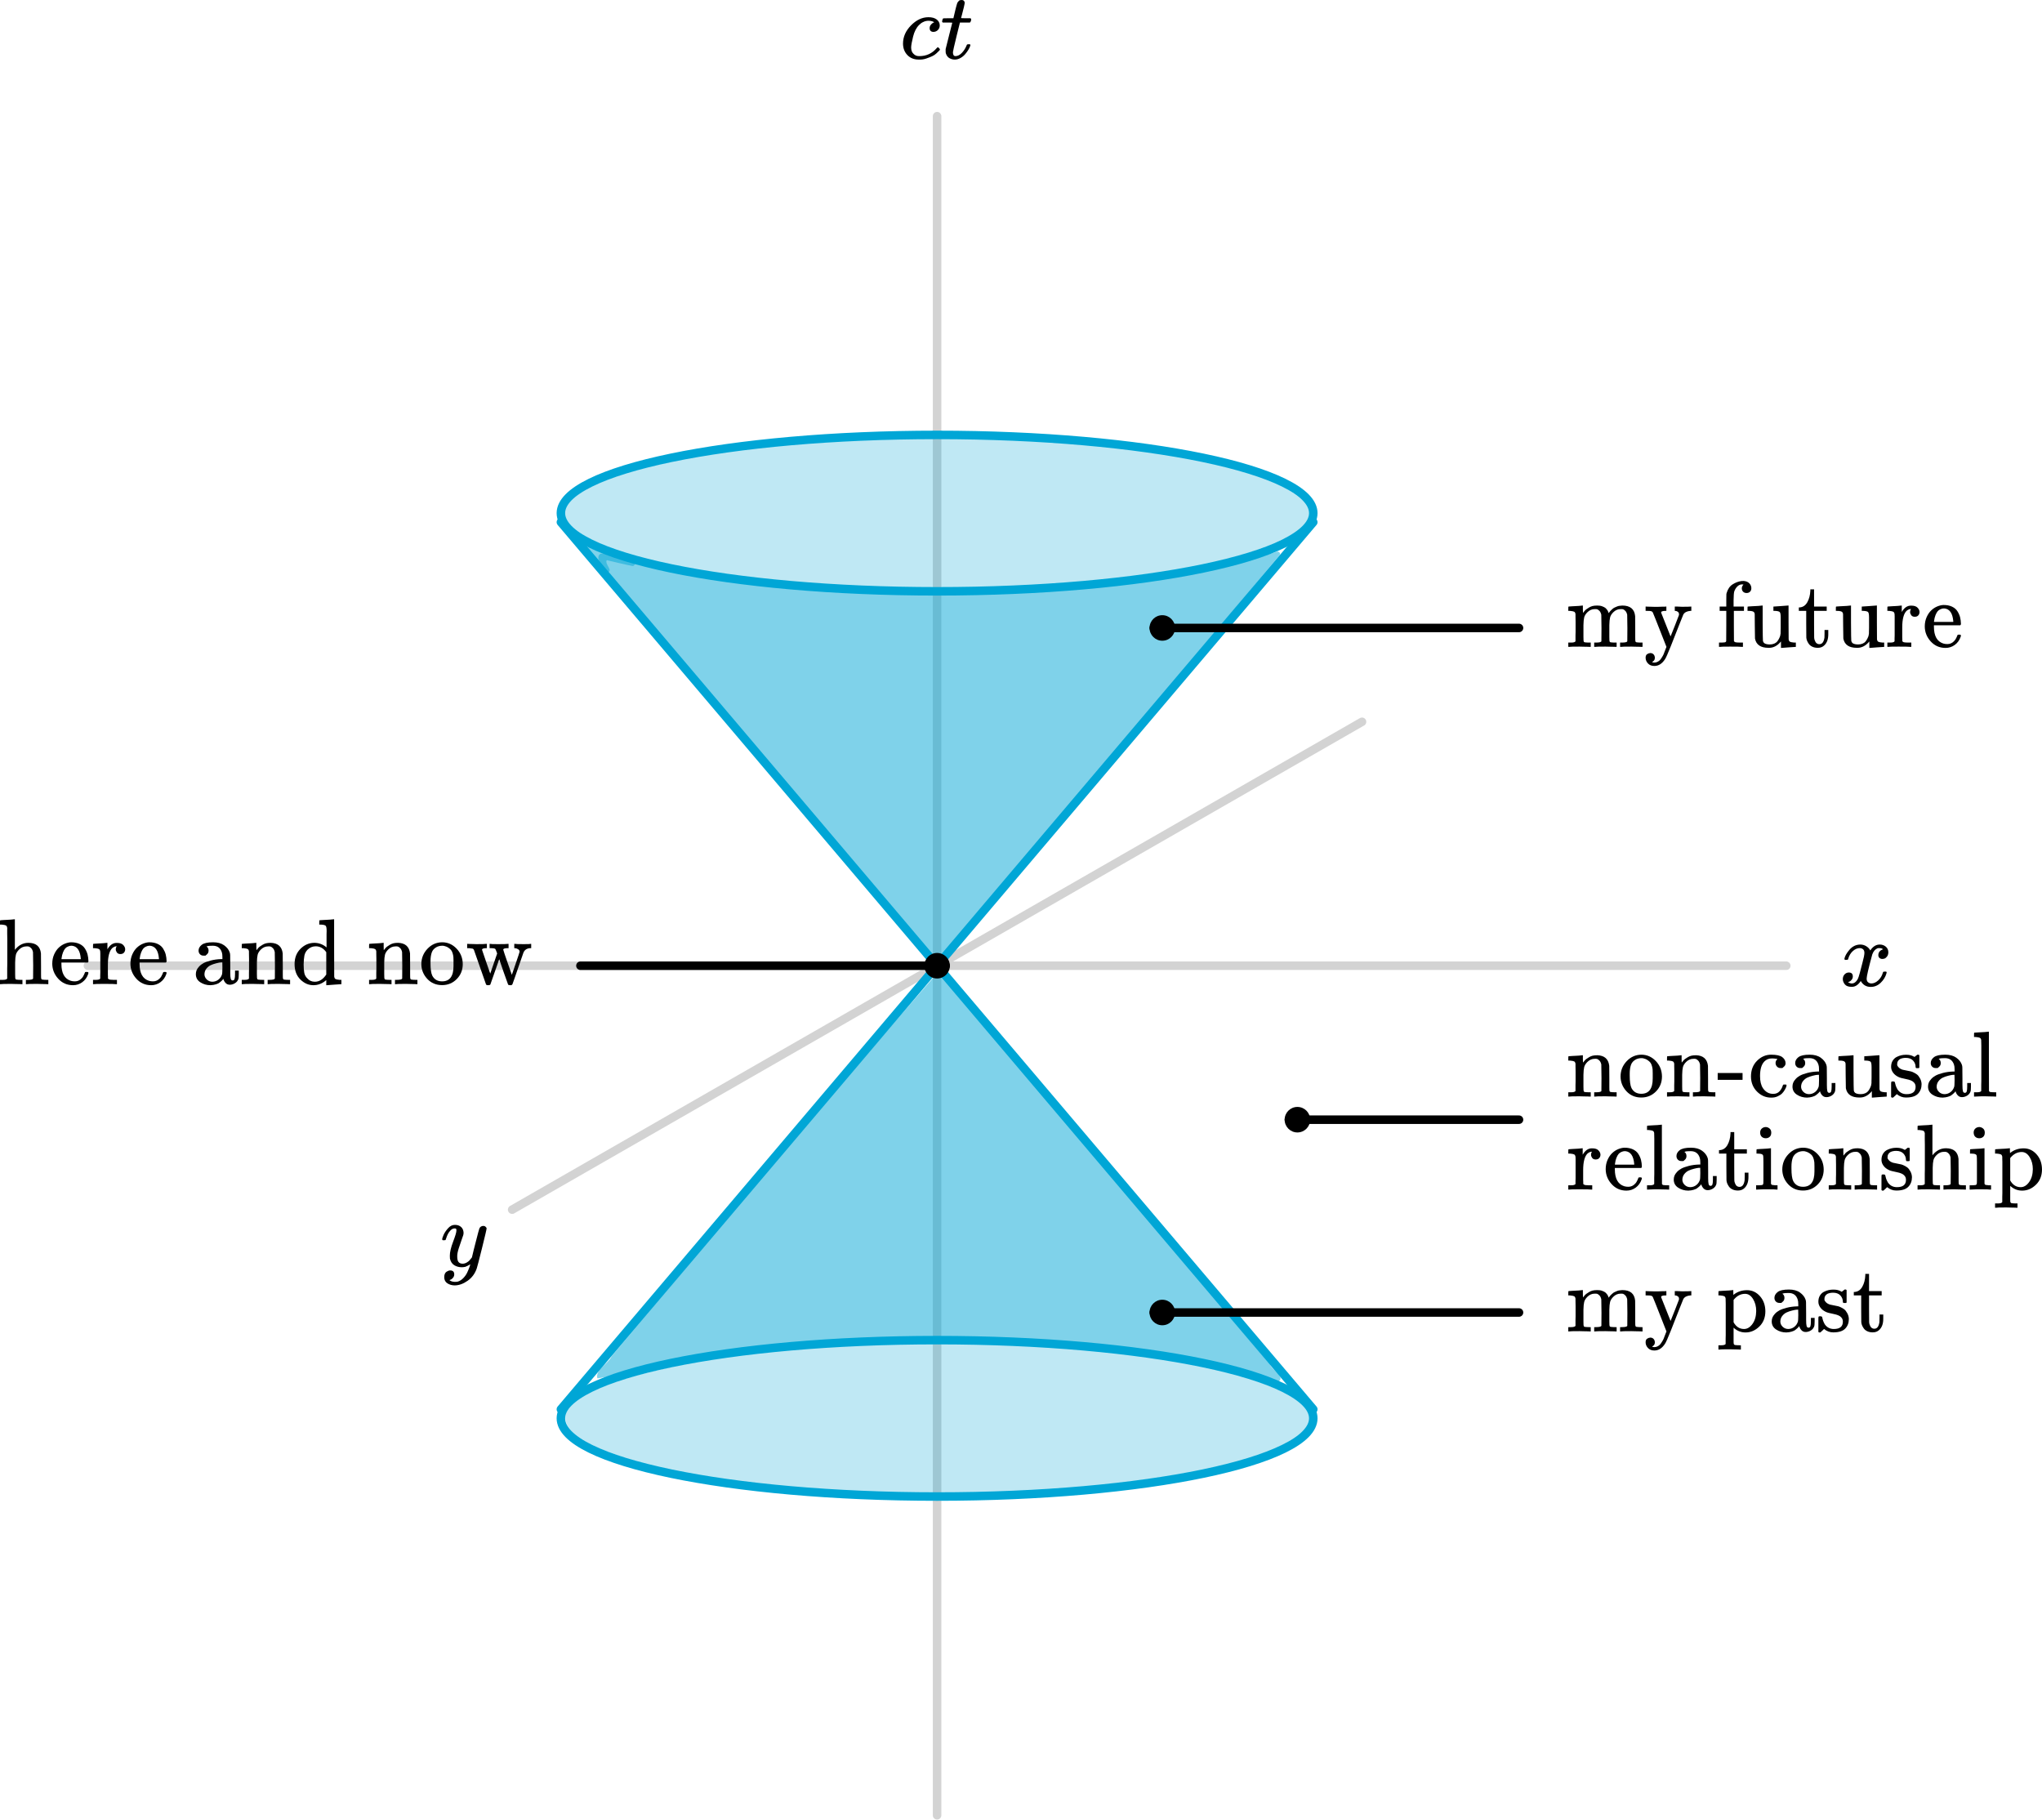
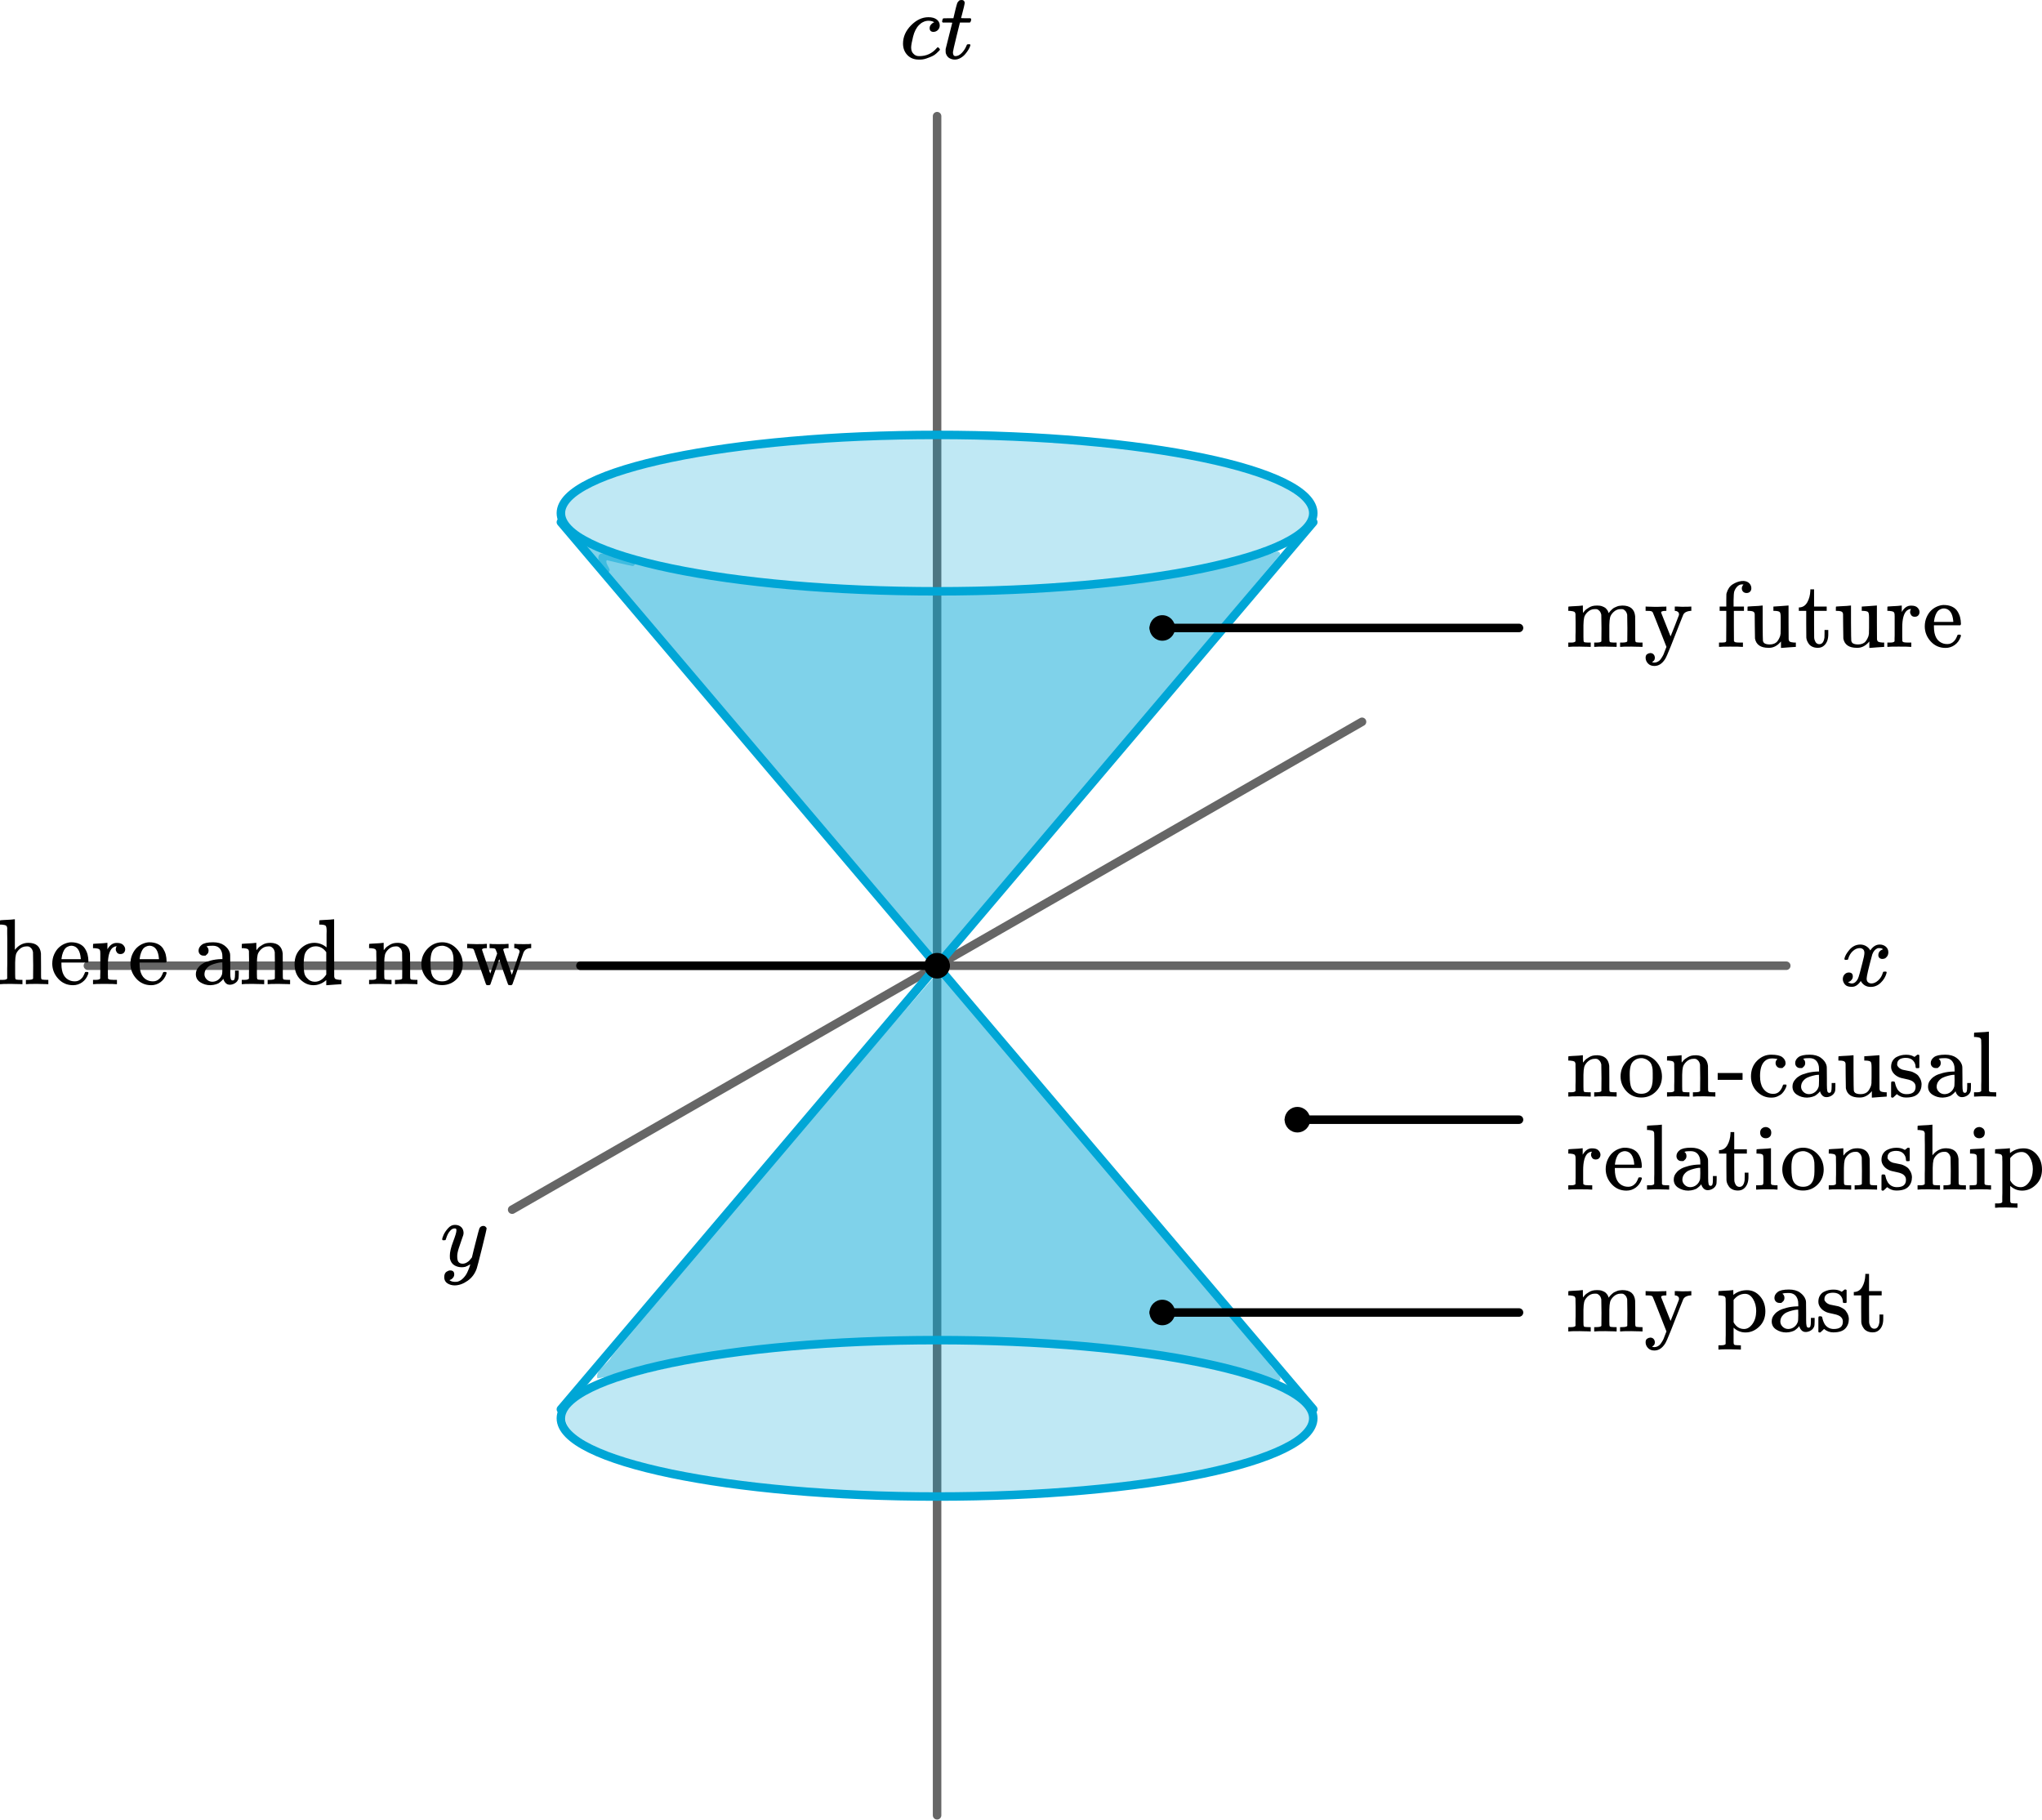
<svg xmlns="http://www.w3.org/2000/svg" xmlns:xlink="http://www.w3.org/1999/xlink" width="239.955mm" height="213.795mm" viewBox="0 0 239.955 213.795" version="1.1" id="svg1" xml:space="preserve">
  <defs id="defs1">
    <path id="MJX-53-TEX-N-68" d="m 41,46 h 14 q 39,0 47,14 v 8 q 0,9 0,23 0,14 0,33 0,19 0,43 0,24 1,50 1,26 0,55 -1,29 0,57 0,37 0,78 0,41 0,75 0,34 -1,60 -1,26 0,44 1,18 0,17 -3,19 -14,25 -11,6 -45,9 H 25 v 23 q 0,23 2,23 l 10,1 q 10,1 29,2 19,1 37,2 17,1 37,2 20,1 30,3 10,2 11,1 h 3 V 367 q 60,75 144,75 123,0 135,-113 1,-7 1,-139 v -86 q 0,-38 2,-45 2,-7 11,-10 21,-3 49,-3 h 16 V 0 h -8 L 510,1 Q 487,2 460,2 433,2 422,3 319,3 310,0 h -8 v 46 h 16 q 61,0 61,16 1,2 1,138 -1,135 -2,143 -6,28 -20,42 -14,14 -24,17 -10,3 -26,2 -45,0 -79,-34 -27,-27 -34,-55 -7,-28 -8,-83 v -64 -60 q 0,-30 1,-40 1,-10 3,-13 2,-3 9,-6 21,-3 49,-3 h 16 V 0 h -8 L 234,1 Q 210,2 183,2 156,2 145,3 42,3 33,0 h -8 v 46 z" />
    <path id="MJX-53-TEX-N-65" d="m 28,218 q 0,55 20,100 20,45 50,73 30,28 65,42 35,14 66,15 53,0 91,-18 38,-18 58,-50 20,-32 28,-64 8,-32 9,-71 0,-7 -7,-14 H 126 v -15 q 0,-148 100,-180 20,-6 44,-6 42,0 72,32 17,17 27,42 l 10,24 q 3,3 16,3 h 3 q 17,0 17,-10 0,-4 -3,-13 Q 393,53 349,21 305,-11 250,-11 155,-11 92,58 29,127 28,218 Z m 305,57 q -11,128 -95,136 h -2 q -8,0 -16,-1 -8,-1 -25,-8 -17,-7 -29,-21 -12,-14 -23,-41 -11,-27 -16,-66 v -7 h 206 z" />
    <path id="MJX-53-TEX-N-72" d="m 36,46 h 14 q 39,0 47,14 v 8 q 0,9 0,23 0,14 1,31 1,17 0,39 -1,22 0,42 0,31 0,66 0,35 0,59 l -1,23 q -3,19 -14,25 -11,6 -45,9 H 20 v 23 q 0,23 2,23 l 10,1 q 10,1 28,2 18,1 36,2 16,1 35,2 19,1 29,3 10,2 11,1 h 3 v -69 q 39,68 97,68 h 6 q 45,0 66,-22 21,-22 21,-46 0,-21 -13,-36 -13,-15 -38,-15 -25,0 -37,16 -12,16 -13,34 0,9 2,16 2,7 5,12 3,5 3,5 -2,2 -23,-4 -16,-8 -24,-15 -47,-45 -47,-179 v -53 q 0,-13 0,-27 0,-14 0,-26 0,-12 1,-20 1,-8 0,-15 v -5 q 1,-2 3,-4 2,-2 5,-3 3,-1 5,-3 2,-2 7,-2 5,0 7,-1 2,-1 9,-1 7,0 9,0 2,0 10,-1 8,-1 10,0 h 31 V 0 h -9 Q 249,3 140,3 37,3 28,0 h -8 v 46 z" />
    <path id="MJX-53-TEX-N-61" d="m 137,305 q 0,0 -22,0 -22,0 -37,15 -15,15 -15,39 0,35 34,62 34,27 121,27 73,0 118,-32 45,-32 60,-76 5,-14 5,-31 0,-17 1,-115 v -70 q 0,-48 5,-66 5,-18 21,-18 15,0 20,16 5,16 5,53 v 36 h 40 V 106 Q 492,66 490,59 481,29 455,12 429,-5 400,-6 371,-7 353,12 335,31 329,54 v 4 l -2,-3 q -2,-3 -5,-6 -3,-3 -8,-9 -5,-6 -12,-11 -7,-5 -15,-12 -8,-7 -18,-11 -10,-4 -22,-8 -12,-4 -26,-6 -14,-2 -31,-3 -60,0 -108,31 -48,31 -48,87 0,21 7,40 7,19 27,41 20,22 48,37 28,15 78,28 50,13 110,15 h 14 v 22 q 0,34 -6,50 -22,71 -97,71 -18,0 -34,-1 -16,-1 -25,-4 -9,-3 -8,-3 22,-15 22,-44 0,-25 -16,-39 z M 126,106 q 0,-31 24,-55 24,-24 59,-25 38,0 67,23 29,23 39,60 2,7 3,66 0,58 -1,58 -8,0 -21,-1 -13,-1 -45,-9 -32,-8 -58,-20 -26,-12 -46,-37 -20,-25 -21,-60 z" />
    <path id="MJX-53-TEX-N-6E" d="m 41,46 h 14 q 39,0 47,14 v 8 q 0,9 0,23 0,14 0,31 0,17 1,39 1,22 0,42 0,31 0,66 0,35 -1,59 v 23 q -3,19 -14,25 -11,6 -45,9 H 25 v 23 q 0,23 2,23 l 10,1 q 10,1 28,2 18,1 37,2 17,1 36,2 19,1 29,3 10,2 11,1 h 3 v -40 q 0,-38 1,-38 1,0 5,5 4,5 12,15 8,10 19,18 11,8 29,19 18,11 38,16 20,5 51,5 114,-4 127,-113 1,-7 1,-139 v -86 q 0,-38 2,-45 2,-7 11,-10 21,-3 49,-3 h 16 V 0 h -8 L 510,1 Q 487,2 460,2 433,2 422,3 319,3 310,0 h -8 v 46 h 16 q 61,0 61,16 1,2 1,138 -1,135 -2,143 -6,28 -20,42 -14,14 -24,17 -10,3 -26,2 -45,0 -79,-34 -27,-27 -34,-55 -7,-28 -8,-83 v -64 -60 q 0,-30 1,-40 1,-10 3,-13 2,-3 9,-6 21,-3 49,-3 h 16 V 0 h -8 L 234,1 Q 210,2 183,2 156,2 145,3 42,3 33,0 h -8 v 46 z" />
    <path id="MJX-53-TEX-N-64" d="m 376,495 q 0,16 0,40 0,24 1,33 0,45 -10,56 -10,11 -51,13 h -18 v 23 q 0,23 2,23 l 10,1 q 10,1 29,2 19,1 37,2 17,1 37,2 20,1 30,3 10,2 11,1 h 3 V 390 q 0,-306 1,-309 3,-20 14,-26 11,-6 45,-9 h 18 V 0 q -2,0 -76,-5 -74,-5 -79,-6 h -7 v 55 l -8,-7 q -58,-48 -130,-48 -77,0 -139,61 -62,61 -62,165 0,100 63,163 63,63 147,64 75,0 132,-49 z m -3,-153 q -45,63 -113,63 -49,0 -87,-36 -27,-28 -34,-64 -7,-36 -8,-94 0,-56 7,-91 7,-35 35,-61 30,-33 78,-33 71,0 122,77 z" />
    <path id="MJX-53-TEX-N-6F" d="m 28,214 q 0,95 65,164 65,69 157,70 90,0 155,-68 65,-68 66,-165 Q 471,120 407,55 343,-10 250,-10 153,-10 91,57 29,124 28,214 Z M 250,30 q 122,0 122,163 v 32 25 q 0,22 -1,38 -1,16 -7,38 -6,22 -16,36 -10,14 -31,28 -21,14 -49,20 -5,1 -16,1 -30,0 -57,-12 -43,-22 -56,-61 -13,-39 -13,-92 v -20 q 0,-96 19,-135 32,-61 105,-61 z" />
    <path id="MJX-53-TEX-N-77" d="m 90,368 q -6,10 -14,12 -8,2 -36,5 H 18 v 46 h 6 l 19,-1 q 19,0 41,-1 22,-1 32,-1 90,0 105,3 h 8 v -46 h -14 q -38,-2 -38,-17 0,-1 44,-129 l 44,-126 74,215 -6,17 q -10,29 -17,34 -8,5 -38,6 h -20 v 46 h 6 q 6,-3 84,-3 91,0 106,3 h 7 v -46 h -9 q -48,0 -48,-16 0,-3 14,-45 14,-42 31,-90 17,-48 32,-91 l 15,-43 41,119 q 42,122 42,128 0,16 -15,26 -15,10 -34,12 h -8 v 46 h 7 q 12,-3 95,-3 68,0 74,3 h 5 v -46 h -6 q -1,0 -6,0 -5,0 -9,-1 -47,-7 -63,-50 L 559,161 Q 546,124 528,71 508,12 503,1 498,-10 487,-11 h -8 q -19,0 -23,7 -1,1 -49,137 l -46,134 q -2,-4 -95,-271 -5,-7 -23,-7 h -5 q -13,0 -18,8 z" />
    <path id="MJX-53-TEX-N-6D" d="m 41,46 h 14 q 39,0 47,14 v 8 q 0,9 0,23 0,14 0,31 0,17 1,39 1,22 0,42 0,31 0,66 0,35 -1,59 v 23 q -3,19 -14,25 -11,6 -45,9 H 25 v 23 q 0,23 2,23 l 10,1 q 10,1 28,2 18,1 37,2 17,1 36,2 19,1 29,3 10,2 11,1 h 3 v -40 q 0,-38 1,-38 1,0 5,5 4,5 12,15 8,10 19,18 11,8 29,19 18,11 38,16 20,5 51,5 15,0 28,-2 13,-2 23,-6 10,-4 19,-8 9,-4 15,-9 6,-5 11,-11 5,-6 9,-11 4,-5 7,-11 3,-6 4,-10 1,-4 3,-8 l 2,-5 3,4 q 3,4 6,8 3,4 9,11 6,7 13,13 7,6 15,13 8,7 20,12 12,5 23,10 11,5 26,7 15,2 31,3 126,0 137,-113 1,-7 1,-139 v -86 q 0,-38 2,-45 2,-7 11,-10 21,-3 49,-3 h 16 V 0 h -8 L 788,1 Q 764,2 737,2 710,2 699,3 596,3 587,0 h -8 v 46 h 16 q 61,0 61,16 1,2 1,138 -1,135 -2,143 -6,28 -20,42 -14,14 -24,17 -10,3 -26,2 -45,0 -79,-34 -27,-27 -34,-55 -7,-28 -8,-83 v -64 -60 q 0,-30 1,-40 1,-10 3,-13 2,-3 9,-6 21,-3 49,-3 h 16 V 0 h -8 L 510,1 Q 487,2 460,2 433,2 422,3 319,3 310,0 h -8 v 46 h 16 q 61,0 61,16 1,2 1,138 -1,135 -2,143 -6,28 -20,42 -14,14 -24,17 -10,3 -26,2 -45,0 -79,-34 -27,-27 -34,-55 -7,-28 -8,-83 v -64 -60 q 0,-30 1,-40 1,-10 3,-13 2,-3 9,-6 21,-3 49,-3 h 16 V 0 h -8 L 234,1 Q 210,2 183,2 156,2 145,3 42,3 33,0 h -8 v 46 z" />
    <path id="MJX-53-TEX-N-79" d="m 69,-66 q 22,0 35,-14 13,-14 14,-36 0,-18 -9,-29 -9,-11 -18,-15 -7,-3 6,-6 7,-2 14,-2 20,0 37,9 17,9 27,21 10,12 22,32 12,20 16,31 4,11 12,32 l 17,43 -72,183 q -20,50 -45,114 -24,61 -29,71 -5,10 -16,13 -1,1 -2,1 -12,3 -44,3 H 19 v 46 h 7 l 20,-1 q 19,0 42,-1 23,-1 34,-1 7,0 20,0 13,0 29,1 16,1 29,1 13,0 24,0 l 9,1 h 8 v -46 h -9 q -49,0 -47,-19 L 286,112 q 0,1 46,115 l 44,114 v 9 q 0,15 -10,23 -10,8 -18,10 -8,2 -14,2 h -3 v 46 h 6 7 q 7,0 17,0 10,0 21,-1 11,-1 23,-1 12,0 17,0 55,0 81,2 h 5 v -46 h -11 q -56,-5 -75,-40 -2,-2 -44,-110 -42,-108 -89,-226 -47,-118 -62,-140 -47,-73 -114,-73 -44,0 -69,27 -25,27 -25,61 0,27 16,38 16,11 34,12 z" />
    <path id="MJX-53-TEX-N-66" d="M 273,0 Q 255,3 146,3 43,3 34,0 h -8 v 46 h 16 q 28,0 49,3 8,3 12,11 1,2 1,164 V 385 H 33 v 46 h 71 v 66 l 1,67 2,10 q 19,65 64,94 45,29 95,36 1,0 9,0 8,0 14,1 41,-3 62,-26 21,-23 21,-52 0,-23 -14,-37 -14,-14 -37,-14 -23,0 -37,14 -14,14 -14,37 0,20 18,40 h -4 q -4,1 -11,1 -28,0 -50,-21 -22,-21 -34,-55 -6,-20 -7,-95 V 431 H 293 V 385 H 185 V 225 q 0,-162 1,-164 1,-2 3,-4 2,-2 5,-3 3,-1 5,-3 2,-2 7,-2 5,0 7,-1 2,-1 9,-1 7,0 9,0 2,0 10,-1 8,-1 10,0 h 31 V 0 Z" />
    <path id="MJX-53-TEX-N-75" d="M 383,58 Q 327,-10 256,-10 h -7 q -125,0 -144,99 -1,7 -2,137 -1,109 -1,122 0,13 -6,21 -10,16 -60,16 H 25 v 23 q 0,23 2,23 l 11,1 q 10,1 29,2 19,1 38,2 17,1 37,2 20,1 30,3 10,2 12,1 h 3 V 261 q 1,-184 3,-197 3,-15 14,-24 20,-14 60,-14 26,0 47,9 21,9 32,23 11,14 20,32 9,18 12,30 3,12 4,24 0,1 0,17 0,16 1,40 1,24 0,47 v 67 q 0,46 -10,57 -10,11 -50,13 h -18 v 46 q 2,0 76,5 74,5 79,6 h 7 V 264 q 0,-180 1,-183 3,-20 14,-26 11,-6 45,-9 h 18 V 0 q -2,0 -75,-5 -73,-5 -77,-6 h -7 z" />
    <path id="MJX-53-TEX-N-74" d="m 27,422 q 53,4 82,56 29,52 32,122 v 15 h 40 V 431 H 316 V 385 H 181 V 241 q 1,-125 1,-141 0,-16 7,-32 14,-39 49,-39 44,0 54,71 1,8 1,46 v 35 h 40 v -35 -12 q 0,-77 -42,-117 -27,-27 -70,-27 -34,0 -59,12 -25,12 -38,31 -13,19 -19,35 -6,16 -7,32 -1,7 -1,148 V 385 H 18 v 37 z" />
    <path id="MJX-53-TEX-N-70" d="m 36,-148 h 14 q 39,0 47,14 v 8 q 0,7 0,19 0,12 0,30 0,18 1,39 1,21 0,44 -1,23 0,49 1,26 0,51 0,34 0,71 0,37 0,66 0,29 0,53 0,24 -1,39 -1,15 0,16 -3,19 -14,25 -11,6 -45,9 H 20 v 23 q 0,23 2,23 l 10,1 q 10,1 29,2 19,1 37,2 17,1 37,2 20,1 30,3 10,2 11,1 h 3 v -26 l 1,-26 8,7 q 59,44 138,44 81,0 138,-64 57,-64 58,-161 0,-101 -65,-164 -65,-63 -147,-63 -68,0 -120,44 l -8,7 v -85 -56 q 0,-27 2,-33 2,-6 11,-11 21,-3 49,-3 h 16 v -46 h -8 l -24,1 q -23,1 -50,1 -27,0 -38,1 -103,0 -112,-3 h -8 v 46 z m 388,366 q 0,74 -34,129 -34,55 -85,55 -71,0 -123,-65 V 98 q 40,-72 112,-72 51,0 90,54 39,54 40,138 z" />
    <path id="MJX-53-TEX-N-73" d="m 295,316 q 0,40 -27,69 -27,29 -78,29 -36,0 -62,-13 -30,-19 -30,-52 -1,-5 0,-13 1,-8 16,-24 15,-16 43,-25 18,-5 44,-9 26,-4 44,-9 18,-5 32,-13 17,-8 33,-20 16,-12 32,-41 16,-29 17,-62 Q 359,71 321,31 283,-9 198,-10 h -8 q -52,0 -96,36 L 86,19 77,10 Q 71,4 65,-1 L 54,-11 h -8 -4 q -3,0 -9,6 v 79 58 q 0,21 2,25 2,4 10,5 h 9 q 12,0 16,-4 4,-4 5,-12 1,-8 7,-27 6,-19 19,-42 35,-51 97,-51 97,0 97,78 0,29 -18,47 -20,24 -83,36 -63,12 -83,23 -36,17 -57,46 -21,29 -21,62 0,39 17,66 17,27 43,40 26,13 50,18 24,5 44,5 h 11 q 40,0 70,-15 l 15,-8 9,7 q 10,9 22,17 h 8 4 q 3,0 9,-6 V 310 l -6,-6 h -28 q -6,6 -6,12 z" />
    <path id="MJX-53-TEX-N-2D" d="m 11,179 v 73 h 266 v -73 z" />
    <path id="MJX-53-TEX-N-63" d="m 370,305 q 0,0 -21,0 -21,0 -36,15 -15,15 -16,38 0,23 15,38 5,5 5,6 0,1 -10,2 -26,4 -49,4 -49,0 -80,-32 -47,-47 -47,-157 0,-82 31,-129 41,-61 110,-61 41,0 66,26 25,26 36,62 2,8 5,10 3,2 16,2 h 14 q 6,-6 6,-9 0,-4 -4,-16 Q 407,92 395,71 383,50 366,33 349,16 318,2 287,-12 249,-11 163,-11 99,53 35,117 34,214 q 0,104 65,169 65,65 151,65 86,0 120,-27 34,-27 34,-64 0,-23 -17,-37 z" />
    <path id="MJX-53-TEX-N-6C" d="m 42,46 h 14 q 39,0 47,14 v 8 q 0,9 0,23 0,14 0,33 0,19 1,43 1,24 0,50 -1,26 0,55 1,29 0,57 0,37 0,78 0,41 0,75 0,34 0,60 0,26 -1,44 -1,18 0,17 -3,19 -14,25 -11,6 -45,9 H 26 v 23 q 0,23 2,23 l 10,1 q 10,1 29,2 19,1 37,2 17,1 37,2 20,1 30,3 10,2 11,1 h 3 V 379 q 0,-317 1,-319 4,-8 12,-11 21,-3 49,-3 h 16 V 0 h -8 L 232,1 Q 209,2 183,2 157,2 145,3 133,4 107,3 81,2 57,1 L 34,0 h -8 v 46 z" />
    <path id="MJX-53-TEX-N-69" d="m 69,609 q 0,28 18,44 18,16 44,16 23,-2 40,-17 17,-15 17,-43 0,-30 -17,-45 -17,-15 -42,-15 -25,0 -42,15 -17,15 -18,45 z M 247,0 Q 232,3 143,3 132,3 106,3 80,3 56,1 L 34,0 h -8 v 46 h 16 q 28,0 49,3 9,4 11,11 2,7 2,42 v 103 88 q 0,52 -2,66 -2,14 -14,19 -14,7 -47,7 H 30 v 23 q 0,23 2,23 l 10,1 q 10,1 28,2 18,1 36,2 17,1 36,2 19,1 29,3 10,2 11,1 h 3 V 62 q 5,-10 12,-12 7,-2 35,-4 h 23 V 0 Z" />
    <path id="MJX-53-TEX-I-1D465" d="m 52,289 q 7,42 54,97 47,55 116,56 35,0 64,-18 29,-18 43,-45 42,63 101,63 37,0 64,-22 27,-22 28,-59 0,-29 -14,-47 -14,-18 -27,-22 -13,-4 -23,-4 -19,0 -31,11 -12,11 -12,29 0,46 50,63 -11,13 -40,13 -13,0 -19,-2 -38,-16 -56,-66 -60,-221 -60,-258 0,-28 16,-40 16,-12 35,-12 37,0 73,33 36,33 49,81 3,10 6,11 3,1 16,2 h 4 q 15,0 15,-8 0,-1 -2,-11 Q 486,77 440,33 394,-11 333,-11 263,-11 227,52 186,-10 133,-10 h -6 q -49,0 -70,26 -21,26 -22,55 0,32 19,52 19,20 45,20 43,0 43,-42 Q 142,81 130,66 118,51 107,46 96,41 94,41 l -3,-1 q 0,-1 6,-4 6,-3 16,-7 10,-4 19,-3 36,0 62,45 9,16 23,68 14,52 28,108 14,56 16,66 5,27 5,39 0,28 -15,40 -15,12 -34,12 -40,0 -75,-32 -35,-32 -49,-82 -2,-9 -5,-10 -3,-1 -16,-2 H 58 q -6,6 -6,11 z" />
    <path id="MJX-53-TEX-I-1D466" d="m 21,287 q 0,14 15,48 15,34 48,71 33,37 74,36 41,0 66,-23 25,-23 26,-64 -2,-19 -3,-21 0,-3 -16,-46 -16,-43 -33,-97 -17,-54 -16,-86 0,-43 14,-60 14,-17 42,-18 23,0 43,11 20,11 31,23 11,12 27,33 0,1 5,20 5,19 14,59 9,40 19,74 38,150 42,157 13,27 43,27 13,0 21,-7 8,-7 11,-12 3,-5 2,-9 0,-13 -49,-210 -49,-197 -56,-216 -28,-83 -97,-132 -69,-49 -138,-50 -45,0 -79,22 -34,22 -34,66 0,22 7,37 7,15 19,22 12,7 20,10 8,3 17,3 44,0 44,-42 0,-20 -12,-35 -12,-15 -23,-20 -11,-5 -13,-5 l -3,-1 q 2,-5 19,-12 17,-7 34,-7 h 8 q 17,0 26,2 33,9 61,38 28,29 43,62 15,33 23,56 8,23 8,30 l -6,-4 q -6,-4 -19,-11 -13,-7 -26,-12 -20,-5 -39,-5 -46,0 -81,22 -35,22 -46,71 -1,7 -1,31 0,57 35,149 35,92 35,117 0,1 0,2 0,9 0,12 0,3 -4,7 -4,4 -11,4 h -4 Q 131,404 112,385 93,366 82,344 71,322 65,302 59,282 57,280 55,278 41,278 H 27 q -6,6 -6,9 z" />
    <path id="MJX-53-TEX-I-1D450" d="m 34,159 q 0,109 86,196 86,87 186,87 56,0 88,-24 32,-24 33,-63 0,-29 -19,-49 -19,-20 -48,-21 -19,0 -30,10 -11,10 -11,30 0,20 11,34 11,14 22,21 11,7 14,6 h 1 q 0,2 -6,6 -6,4 -21,8 -15,4 -34,4 -30,0 -57,-14 -21,-9 -43,-31 -44,-44 -64,-124 -20,-80 -21,-116 0,-46 26,-69 22,-24 58,-24 h 4 q 112,0 185,85 9,10 12,10 4,0 13,-9 9,-9 10,-14 1,-5 -9,-15 Q 410,73 391,55 372,37 346,25 320,13 282,0 244,-13 202,-11 127,-11 81,37 35,85 34,159 Z" />
    <path id="MJX-53-TEX-I-1D461" d="m 26,385 q -7,7 -7,10 0,4 3,16 3,12 5,14 2,5 9,5 7,0 51,1 h 53 l 19,80 q 3,11 7,29 4,18 7,26 3,8 6,20 3,12 8,17 5,5 10,12 5,7 14,9 9,2 18,2 18,-1 25,-11 7,-10 7,-19 0,-7 -9,-47 -9,-40 -20,-79 l -10,-37 q 0,-2 50,-2 h 51 q 7,-7 7,-11 0,-22 -13,-35 H 210 L 174,240 Q 135,80 135,68 q 0,-42 27,-42 35,0 68,34 33,34 53,84 2,6 5,7 3,1 15,2 h 4 q 15,0 15,-8 0,-3 -3,-12 Q 314,117 301,95 288,73 267,48 246,23 216,6 186,-11 155,-11 125,-11 98,4 71,19 59,56 57,64 57,83 v 18 l 35,140 q 35,141 36,142 0,2 -51,2 z" />
  </defs>
  <g id="layer1" transform="translate(853.0377,375.3389)">
-     <path style="fill:#f3c600;stroke:#d3d3d3;stroke-width:1;stroke-linecap:round;stroke-dasharray:none" d="m -742.921,-361.69 v 199.646" id="path93" />
+     <path style="fill:#f3c600;stroke:#666666;stroke-width:1;stroke-linecap:round;stroke-dasharray:none" d="m -742.921,-361.69 v 199.646" id="path93" />
    <path style="fill:#00a6d6;fill-opacity:0.25;stroke:none;stroke-width:1;stroke-linecap:round;stroke-dasharray:none;stroke-dashoffset:0;stroke-opacity:1" d="m -743.653,-217.472 c -12.204,0.196 -24.606,0.775 -36.377,4.267 -2.33,0.904 -5.295,1.587 -6.539,3.975 -0.357,2.088 2.15,3.137 3.665,3.951 8.126,3.381 17.047,4.139 25.73,4.908 15.254,0.958 30.706,0.624 45.744,-2.291 4.066,-0.991 8.517,-1.853 11.735,-4.716 1.453,-1.412 -0.288,-3.294 -1.647,-3.94 -6.287,-3.254 -13.482,-4.092 -20.408,-5.034 -7.268,-0.83 -14.59,-1.142 -21.903,-1.12 z" id="path153" />
    <path style="fill:#00a6d6;fill-opacity:0.5;stroke:none;stroke-width:1;stroke-linecap:round;stroke-dasharray:none;stroke-dashoffset:0;stroke-opacity:1" d="m -742.999,-260.89 c -12.927,14.779 -25.528,29.857 -38.157,44.898 -0.384,0.882 -1.971,1.606 -1.685,2.61 2.809,-0.372 5.499,-1.659 8.336,-2.082 9.672,-2.059 19.609,-2.63 29.509,-2.518 9.62,-0.04 19.292,-0.057 28.772,1.674 4.53,0.783 9.146,1.511 13.413,3.299 0.848,-0.5 -0.768,-1.395 -0.995,-1.997 -12.715,-15.166 -25.508,-30.269 -38.363,-45.316 -0.266,-0.175 -0.42,-0.7 -0.83,-0.567 z" id="path154" />
    <path style="fill:#00a6d6;fill-opacity:0.25;stroke:none;stroke-width:1;stroke-linecap:round;stroke-dasharray:none;stroke-dashoffset:0;stroke-opacity:1" d="m -743.577,-323.815 c -12.036,0.186 -24.262,0.707 -35.896,4.056 -2.568,0.945 -5.61,1.784 -7.218,4.163 -0.449,1.571 1.497,2.58 2.542,3.374 6.137,3.124 13.153,3.866 19.885,4.802 13.837,1.584 27.853,1.49 41.702,0.12 7.128,-0.954 14.524,-1.79 21.043,-5.032 1.349,-0.634 3.252,-2.389 1.932,-3.906 -3.046,-2.904 -7.445,-3.71 -11.386,-4.736 -10.698,-2.263 -21.696,-2.823 -32.604,-2.839 z" id="path156" />
    <path style="fill:#00a6d6;fill-opacity:0.5;stroke:none;stroke-width:1;stroke-linecap:round;stroke-dasharray:none;stroke-dashoffset:0;stroke-opacity:1" d="m -702.984,-310.522 c -12.711,4.232 -26.236,4.764 -39.522,4.956 -13.258,-0.025 -26.695,-0.724 -39.434,-4.653 -1.004,-0.413 -0.959,0.868 -0.346,1.285 12.981,15.426 26.068,30.761 39.107,46.139 1.326,-0.406 2.15,-2.21 3.238,-3.201 12.466,-14.671 24.951,-29.331 37.276,-44.12 0.16,-0.224 -0.106,-0.469 -0.319,-0.407 z" id="path155" />
-     <path style="fill:#f3c600;stroke:#d3d3d3;stroke-width:1;stroke-linecap:round" d="M -842.71,-261.867 H -643.133" id="path92" />
-     <path style="fill:#f3c600;stroke:#d3d3d3;stroke-width:1;stroke-linecap:round" d="m -792.855,-233.205 99.868,-57.324" id="path94" />
+     <path style="fill:#f3c600;stroke:#666666;stroke-width:1;stroke-linecap:round" d="M -842.71,-261.867 H -643.133" id="path92" />
+     <path style="fill:#f3c600;stroke:#666666;stroke-width:1;stroke-linecap:round" d="m -792.855,-233.205 99.868,-57.324" id="path94" />
    <ellipse style="fill:none;stroke:#00a6d6;stroke-width:1;stroke-linecap:round;stroke-dasharray:none;stroke-dashoffset:0;stroke-opacity:1" id="path29-7" cx="-742.921" cy="-315.048" rx="44.207" ry="9.189" />
    <ellipse style="fill:none;stroke:#00a6d6;stroke-width:1;stroke-linecap:round;stroke-dasharray:none;stroke-dashoffset:0;stroke-opacity:1" id="ellipse29-7" cx="-742.921" cy="-208.686" rx="44.207" ry="9.189" />
    <path style="fill:none;stroke:#00a6d6;stroke-width:1;stroke-linecap:round;stroke-dasharray:none;stroke-dashoffset:0;stroke-opacity:1" d="m -787.128,-209.75 88.414,-104.234" id="path30-3" />
    <path style="fill:none;stroke:#00a6d6;stroke-width:1;stroke-linecap:round;stroke-dasharray:none;stroke-dashoffset:0;stroke-opacity:1" d="m -787.128,-313.984 88.414,104.234" id="path31-3" />
    <g id="g120" transform="translate(0.05316243,10.38179)">
      <use data-c="68" xlink:href="#MJX-53-TEX-N-68" id="use1-8" style="fill:#000000;stroke:#000000;stroke-width:0" transform="matrix(0.01098562,0,0,-0.0109894,-853.3655,-270.0817)" />
      <use data-c="65" xlink:href="#MJX-53-TEX-N-65" transform="matrix(0.01098562,0,0,-0.0109894,-847.2575,-270.0817)" id="use2-1" style="fill:#000000;stroke:#000000;stroke-width:0" />
      <use data-c="72" xlink:href="#MJX-53-TEX-N-72" transform="matrix(0.01098562,0,0,-0.0109894,-842.3799,-270.0817)" id="use3-82" style="fill:#000000;stroke:#000000;stroke-width:0" />
      <use data-c="65" xlink:href="#MJX-53-TEX-N-65" transform="matrix(0.01098562,0,0,-0.0109894,-838.0735,-270.0817)" id="use4-6" style="fill:#000000;stroke:#000000;stroke-width:0" />
      <use data-c="61" xlink:href="#MJX-53-TEX-N-61" transform="matrix(0.01098562,0,0,-0.0109894,-830.4495,-270.0817)" id="use6-0" style="fill:#000000;stroke:#000000;stroke-width:0" />
      <use data-c="6E" xlink:href="#MJX-53-TEX-N-6E" transform="matrix(0.01098562,0,0,-0.0109894,-824.9567,-270.0817)" id="use7-3" style="fill:#000000;stroke:#000000;stroke-width:0" />
      <use data-c="64" xlink:href="#MJX-53-TEX-N-64" transform="matrix(0.01098562,0,0,-0.0109894,-818.8487,-270.0817)" id="use8-8" style="fill:#000000;stroke:#000000;stroke-width:0" />
      <use data-c="6E" xlink:href="#MJX-53-TEX-N-6E" transform="matrix(0.01098562,0,0,-0.0109894,-809.9943,-270.0817)" id="use10-1" style="fill:#000000;stroke:#000000;stroke-width:0" />
      <use data-c="6F" xlink:href="#MJX-53-TEX-N-6F" transform="matrix(0.01098562,0,0,-0.0109894,-803.8863,-270.0817)" id="use11-25" style="fill:#000000;stroke:#000000;stroke-width:0" />
      <use data-c="77" xlink:href="#MJX-53-TEX-N-77" transform="matrix(0.01098562,0,0,-0.0109894,-798.3935,-270.0817)" id="use12-0" style="fill:#000000;stroke:#000000;stroke-width:0" />
    </g>
    <g id="g125" transform="translate(-9.992236,-0.8183247)">
      <use data-c="6E" xlink:href="#MJX-53-TEX-N-6E" transform="matrix(0.01098562,0,0,-0.0109894,-659.0296,-245.6734)" id="use32" style="fill:#000000;stroke:#000000;stroke-width:0" />
      <use data-c="6F" xlink:href="#MJX-53-TEX-N-6F" transform="matrix(0.01098562,0,0,-0.0109894,-652.9216,-245.6734)" id="use33" style="fill:#000000;stroke:#000000;stroke-width:0" />
      <use data-c="6E" xlink:href="#MJX-53-TEX-N-6E" transform="matrix(0.01098562,0,0,-0.0109894,-647.4288,-245.6734)" id="use34" style="fill:#000000;stroke:#000000;stroke-width:0" />
      <use data-c="2D" xlink:href="#MJX-53-TEX-N-2D" transform="matrix(0.01098562,0,0,-0.0109894,-641.3208,-245.6734)" id="use35-8" style="fill:#000000;stroke:#000000;stroke-width:0" />
      <use data-c="63" xlink:href="#MJX-53-TEX-N-63" transform="matrix(0.01098562,0,0,-0.0109894,-637.6626,-245.6734)" id="use36-4" style="fill:#000000;stroke:#000000;stroke-width:0" />
      <use data-c="61" xlink:href="#MJX-53-TEX-N-61" transform="matrix(0.01098562,0,0,-0.0109894,-632.785,-245.6734)" id="use37" style="fill:#000000;stroke:#000000;stroke-width:0" />
      <use data-c="75" xlink:href="#MJX-53-TEX-N-75" transform="matrix(0.01098562,0,0,-0.0109894,-627.2922,-245.6734)" id="use38" style="fill:#000000;stroke:#000000;stroke-width:0" />
      <use data-c="73" xlink:href="#MJX-53-TEX-N-73" transform="matrix(0.01098562,0,0,-0.0109894,-621.1842,-245.6734)" id="use39" style="fill:#000000;stroke:#000000;stroke-width:0" />
      <use data-c="61" xlink:href="#MJX-53-TEX-N-61" transform="matrix(0.01098562,0,0,-0.0109894,-616.8559,-245.6734)" id="use40" style="fill:#000000;stroke:#000000;stroke-width:0" />
      <use data-c="6C" xlink:href="#MJX-53-TEX-N-6C" transform="matrix(0.01098562,0,0,-0.0109894,-611.363,-245.6734)" id="use41" style="fill:#000000;stroke:#000000;stroke-width:0" />
      <use data-c="72" xlink:href="#MJX-53-TEX-N-72" transform="matrix(0.01098562,0,0,-0.0109894,-658.9747,-234.7445)" id="use43" style="fill:#000000;stroke:#000000;stroke-width:0" />
      <use data-c="65" xlink:href="#MJX-53-TEX-N-65" transform="matrix(0.01098562,0,0,-0.0109894,-654.6683,-234.7445)" id="use44" style="fill:#000000;stroke:#000000;stroke-width:0" />
      <use data-c="6C" xlink:href="#MJX-53-TEX-N-6C" transform="matrix(0.01098562,0,0,-0.0109894,-649.7907,-234.7445)" id="use45" style="fill:#000000;stroke:#000000;stroke-width:0" />
      <use data-c="61" xlink:href="#MJX-53-TEX-N-61" transform="matrix(0.01098562,0,0,-0.0109894,-646.7367,-234.7445)" id="use46" style="fill:#000000;stroke:#000000;stroke-width:0" />
      <use data-c="74" xlink:href="#MJX-53-TEX-N-74" transform="matrix(0.01098562,0,0,-0.0109894,-641.2439,-234.7445)" id="use47" style="fill:#000000;stroke:#000000;stroke-width:0" />
      <use data-c="69" xlink:href="#MJX-53-TEX-N-69" transform="matrix(0.01098562,0,0,-0.0109894,-636.9705,-234.7445)" id="use48" style="fill:#000000;stroke:#000000;stroke-width:0" />
      <use data-c="6F" xlink:href="#MJX-53-TEX-N-6F" transform="matrix(0.01098562,0,0,-0.0109894,-633.9165,-234.7445)" id="use49" style="fill:#000000;stroke:#000000;stroke-width:0" />
      <use data-c="6E" xlink:href="#MJX-53-TEX-N-6E" transform="matrix(0.01098562,0,0,-0.0109894,-628.4237,-234.7445)" id="use50" style="fill:#000000;stroke:#000000;stroke-width:0" />
      <use data-c="73" xlink:href="#MJX-53-TEX-N-73" transform="matrix(0.01098562,0,0,-0.0109894,-622.3157,-234.7445)" id="use51" style="fill:#000000;stroke:#000000;stroke-width:0" />
      <use data-c="68" xlink:href="#MJX-53-TEX-N-68" transform="matrix(0.01098562,0,0,-0.0109894,-617.9874,-234.7445)" id="use52" style="fill:#000000;stroke:#000000;stroke-width:0" />
      <use data-c="69" xlink:href="#MJX-53-TEX-N-69" transform="matrix(0.01098562,0,0,-0.0109894,-611.8794,-234.7445)" id="use53" style="fill:#000000;stroke:#000000;stroke-width:0" />
      <use data-c="70" xlink:href="#MJX-53-TEX-N-70" transform="matrix(0.01098562,0,0,-0.0109894,-608.8254,-234.7445)" id="use54-1" style="fill:#000000;stroke:#000000;stroke-width:0" />
    </g>
    <use data-c="1D465" xlink:href="#MJX-53-TEX-I-1D465" id="use55-3" style="fill:#000000;stroke:#000000;stroke-width:0" transform="matrix(0.01098562,0,0,-0.0109894,-636.874,-259.4989)" />
    <use data-c="1D466" xlink:href="#MJX-53-TEX-I-1D466" id="use56-8" style="fill:#000000;stroke:#000000;stroke-width:0" transform="matrix(0.01098562,0,0,-0.0109894,-801.3083,-226.5594)" />
    <use data-c="1D450" xlink:href="#MJX-53-TEX-I-1D450" id="use57-0" style="fill:#000000;stroke:#000000;stroke-width:0" transform="matrix(0.01098562,0,0,-0.0109894,-747.2991,-368.4595)" />
    <use data-c="1D461" xlink:href="#MJX-53-TEX-I-1D461" id="use58" style="fill:#000000;stroke:#000000;stroke-width:0" transform="matrix(0.01098562,0,0,-0.0109894,-742.5423,-368.4595)" />
    <g id="g137" transform="translate(185.2716,0.138019)">
      <use data-c="6D" xlink:href="#MJX-53-TEX-N-6D" transform="matrix(0.01098562,0,0,-0.0109894,-854.2935,-219.0357)" id="use24-6" style="fill:#000000;stroke:#000000;stroke-width:0" />
      <use data-c="79" xlink:href="#MJX-53-TEX-N-79" transform="matrix(0.01098562,0,0,-0.0109894,-845.1425,-219.0357)" id="use25-1" style="fill:#000000;stroke:#000000;stroke-width:0" />
      <use data-c="70" xlink:href="#MJX-53-TEX-N-70" transform="matrix(0.01098562,0,0,-0.0109894,-836.5957,-219.0357)" id="use27-9" style="fill:#000000;stroke:#000000;stroke-width:0" />
      <use data-c="61" xlink:href="#MJX-53-TEX-N-61" transform="matrix(0.01098562,0,0,-0.0109894,-830.4877,-219.0357)" id="use28" style="fill:#000000;stroke:#000000;stroke-width:0" />
      <use data-c="73" xlink:href="#MJX-53-TEX-N-73" transform="matrix(0.01098562,0,0,-0.0109894,-824.9949,-219.0357)" id="use29" style="fill:#000000;stroke:#000000;stroke-width:0" />
      <use data-c="74" xlink:href="#MJX-53-TEX-N-74" transform="matrix(0.01098562,0,0,-0.0109894,-820.6665,-219.0357)" id="use30" style="fill:#000000;stroke:#000000;stroke-width:0" />
    </g>
    <circle style="fill:#000000;stroke:none;stroke-width:1;stroke-linecap:round" id="path86-8" cx="-742.921" cy="-261.867" r="1.5" />
    <path style="fill:#00a6d6;fill-opacity:0.249;stroke:#000000;stroke-width:1;stroke-linecap:round;stroke-dasharray:none;stroke-dashoffset:0;stroke-opacity:1" d="m -741.916,-261.867 h -42.916" id="path120" />
    <g id="g124" transform="translate(15.875,58.20834)">
      <circle style="fill:#000000;stroke:none;stroke-width:1;stroke-linecap:round" id="circle123" cx="-716.455" cy="-301.985" r="1.5" />
      <path style="fill:#00a6d6;fill-opacity:0.249;stroke:#000000;stroke-width:1;stroke-linecap:round;stroke-dasharray:none;stroke-dashoffset:0;stroke-opacity:1" d="m -690.414,-301.985 h -27.04" id="path123" />
    </g>
    <g id="g122" transform="translate(14.28589,0.8964107)">
      <use data-c="6D" xlink:href="#MJX-53-TEX-N-6D" transform="matrix(0.01098562,0,0,-0.0109894,-683.3078,-300.2274)" id="use14-47" style="fill:#000000;stroke:#000000;stroke-width:0" />
      <use data-c="79" xlink:href="#MJX-53-TEX-N-79" transform="matrix(0.01098562,0,0,-0.0109894,-674.1567,-300.2274)" id="use15-8" style="fill:#000000;stroke:#000000;stroke-width:0" />
      <use data-c="66" xlink:href="#MJX-53-TEX-N-66" transform="matrix(0.01098562,0,0,-0.0109894,-665.6099,-300.2274)" id="use17-5" style="fill:#000000;stroke:#000000;stroke-width:0" />
      <use data-c="75" xlink:href="#MJX-53-TEX-N-75" transform="matrix(0.01098562,0,0,-0.0109894,-662.2483,-300.2274)" id="use18-1" style="fill:#000000;stroke:#000000;stroke-width:0" />
      <use data-c="74" xlink:href="#MJX-53-TEX-N-74" transform="matrix(0.01098562,0,0,-0.0109894,-656.1403,-300.2274)" id="use19-2" style="fill:#000000;stroke:#000000;stroke-width:0" />
      <use data-c="75" xlink:href="#MJX-53-TEX-N-75" transform="matrix(0.01098562,0,0,-0.0109894,-651.8669,-300.2274)" id="use20-0" style="fill:#000000;stroke:#000000;stroke-width:0" />
      <use data-c="72" xlink:href="#MJX-53-TEX-N-72" transform="matrix(0.01098562,0,0,-0.0109894,-645.7589,-300.2274)" id="use21-1" style="fill:#000000;stroke:#000000;stroke-width:0" />
      <use data-c="65" xlink:href="#MJX-53-TEX-N-65" transform="matrix(0.01098562,0,0,-0.0109894,-641.4525,-300.2274)" id="use22-6" style="fill:#000000;stroke:#000000;stroke-width:0" />
    </g>
    <g id="g123" transform="translate(0,0.4301427)">
      <circle style="fill:#000000;stroke:none;stroke-width:1;stroke-linecap:round" id="circle120" cx="-716.455" cy="-301.985" r="1.5" />
      <path style="fill:#00a6d6;fill-opacity:0.249;stroke:#000000;stroke-width:1;stroke-linecap:round;stroke-dasharray:none;stroke-dashoffset:0;stroke-opacity:1" d="m -674.539,-301.985 h -42.915" id="path121" />
    </g>
    <g id="g134" transform="translate(0,80.86348)">
      <circle style="fill:#000000;stroke:none;stroke-width:1;stroke-linecap:round" id="circle133" cx="-716.455" cy="-301.985" r="1.5" />
      <path style="fill:#00a6d6;fill-opacity:0.249;stroke:#000000;stroke-width:1;stroke-linecap:round;stroke-dasharray:none;stroke-dashoffset:0;stroke-opacity:1" d="m -674.539,-301.985 h -42.916" id="path133" />
    </g>
    <path style="fill:#00a6d6;fill-opacity:0.5;stroke:none;stroke-width:3.78;stroke-linecap:round;stroke-dasharray:none;stroke-dashoffset:0;stroke-opacity:1" d="m 1036.602,497.629 c -0.75,0.29 -0.843,1.304 -0.262,1.808 2.762,3.343 5.552,6.666 8.423,9.916 0.664,0.656 1.904,-0.02 1.671,-0.938 -0.36,-1.228 -1.428,-2.235 -1.458,-3.557 -10e-4,-0.403 0.129,-0.84 0.609,-0.536 3.663,0.827 7.303,1.778 10.992,2.472 0.894,0.082 1.43,-1.173 0.723,-1.737 -0.793,-0.539 -1.822,-0.628 -2.715,-0.961 -5.769,-1.726 -11.456,-3.752 -16.917,-6.329 -0.34,-0.16 -0.693,-0.257 -1.066,-0.139 z" id="path137" transform="matrix(0.2645833,0,0,0.2645833,-1058.268,-442.9273)" />
  </g>
</svg>
